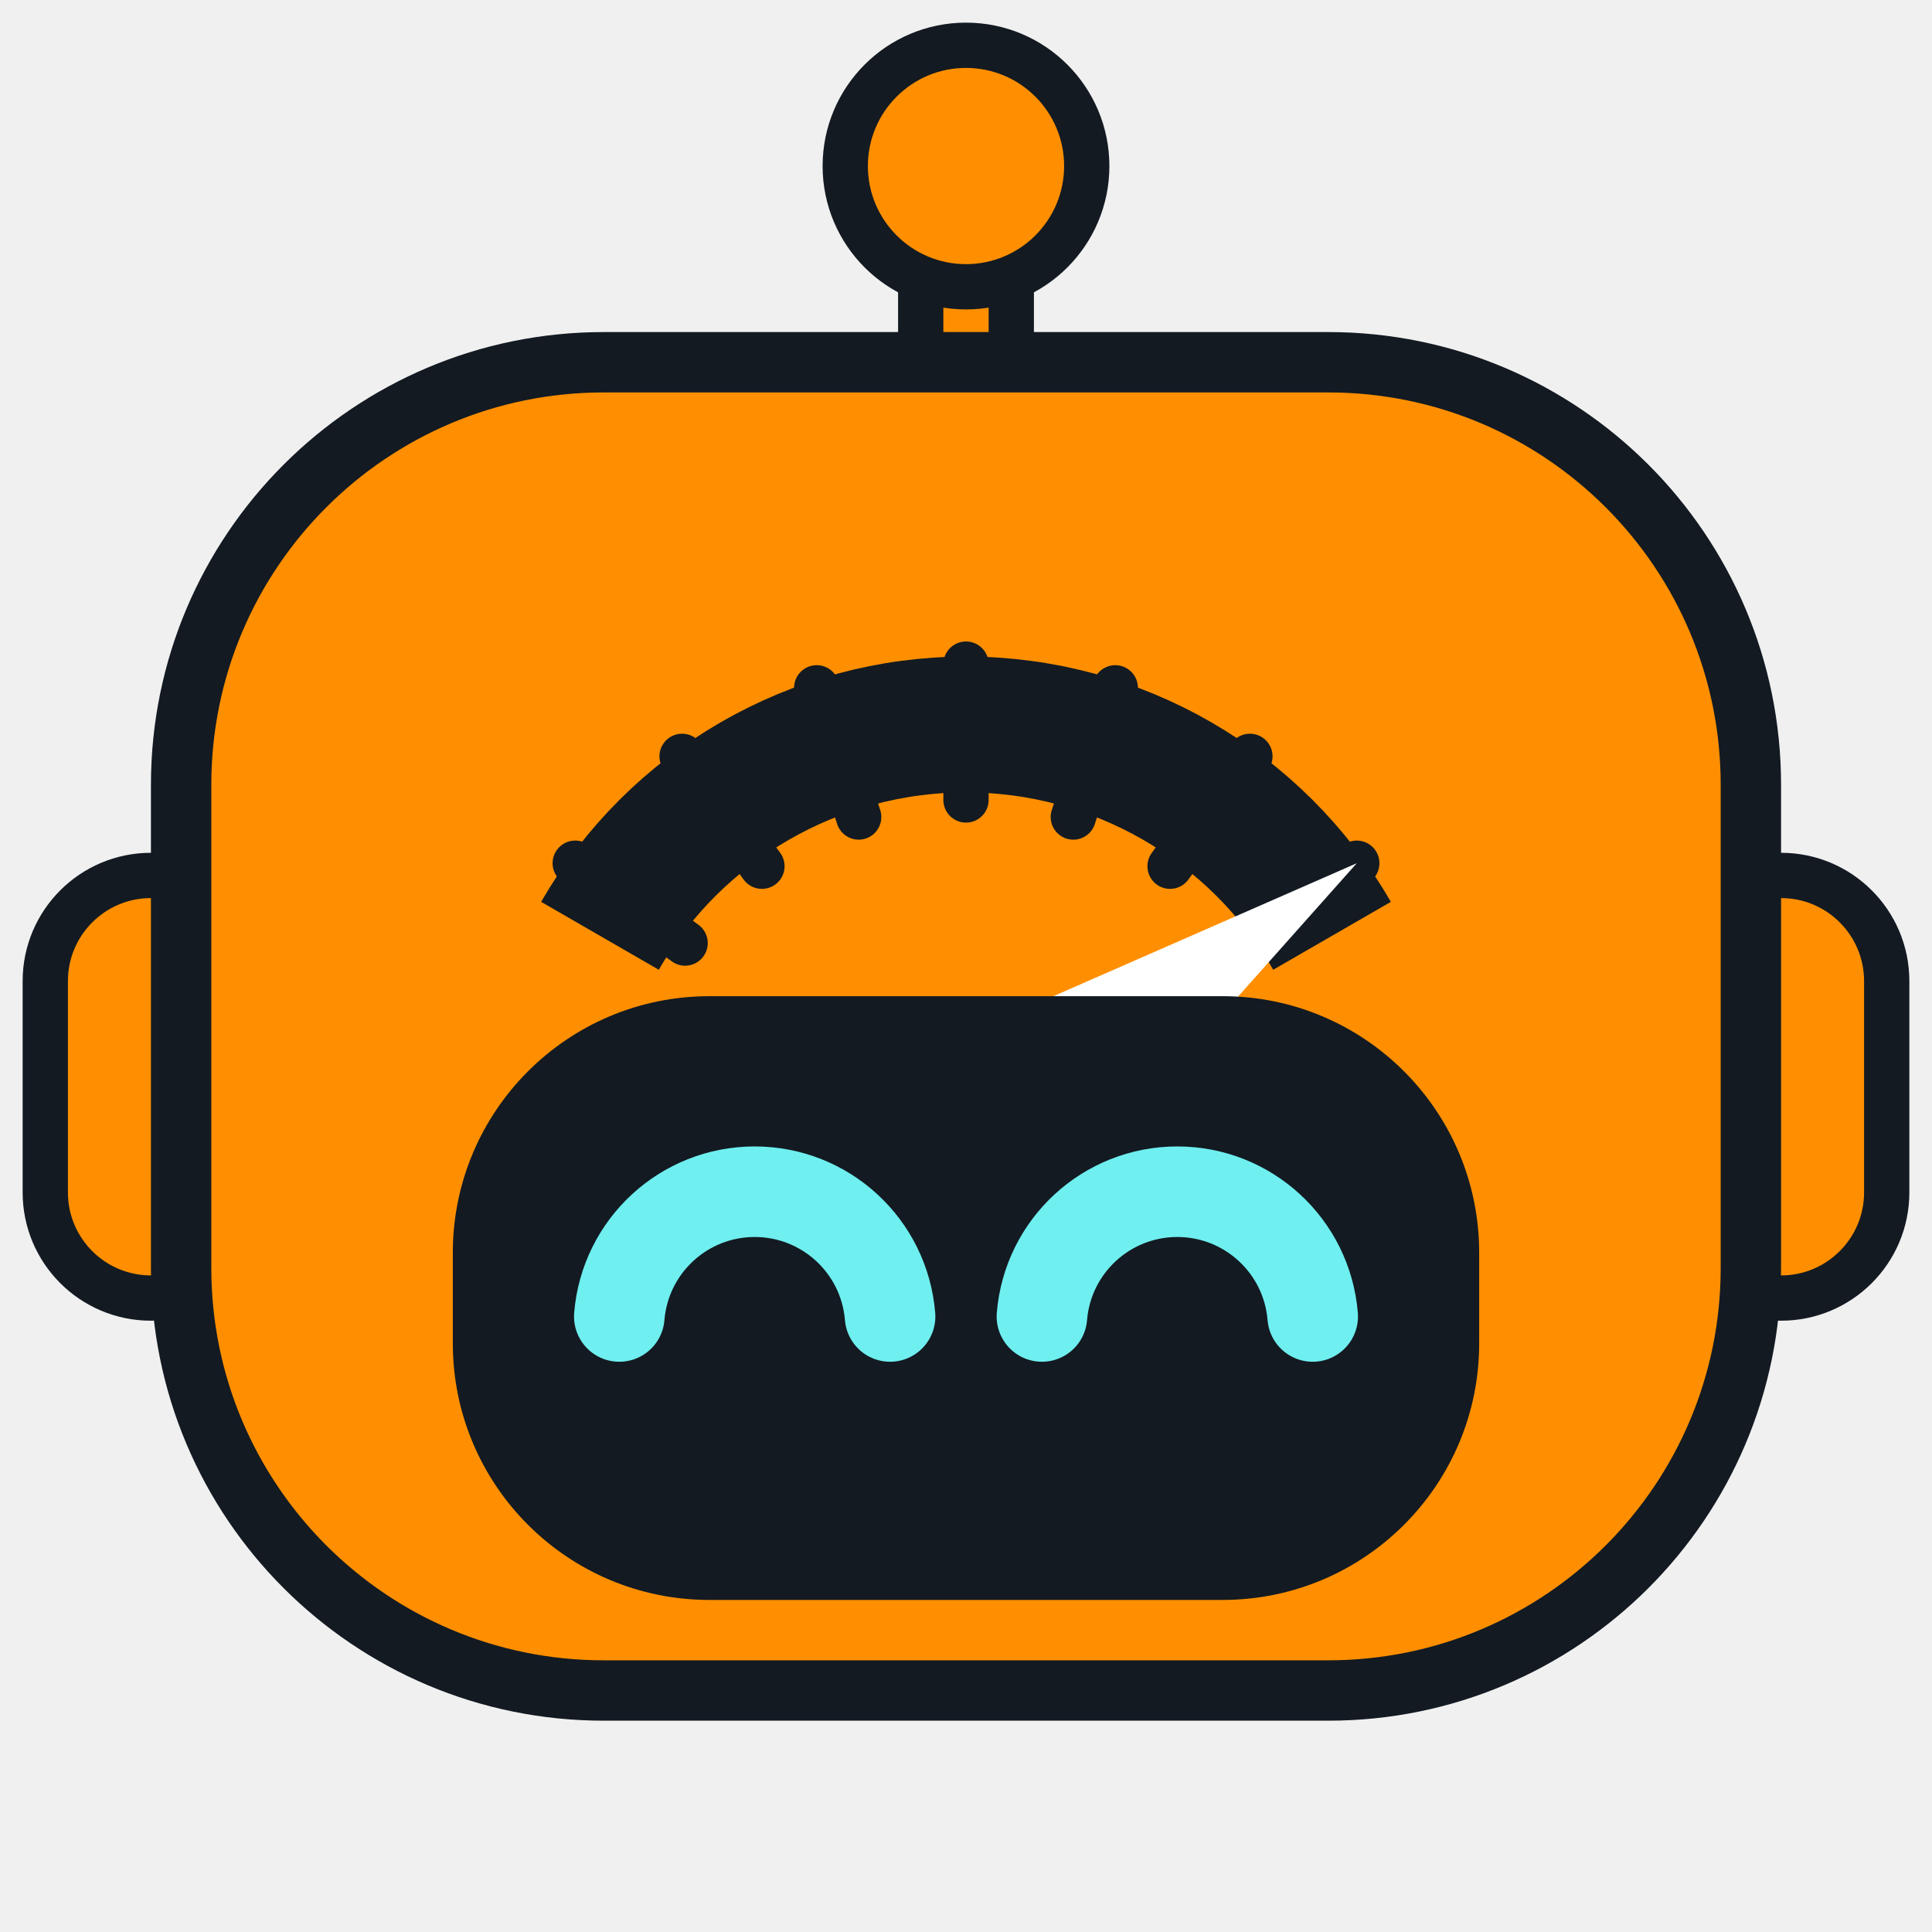
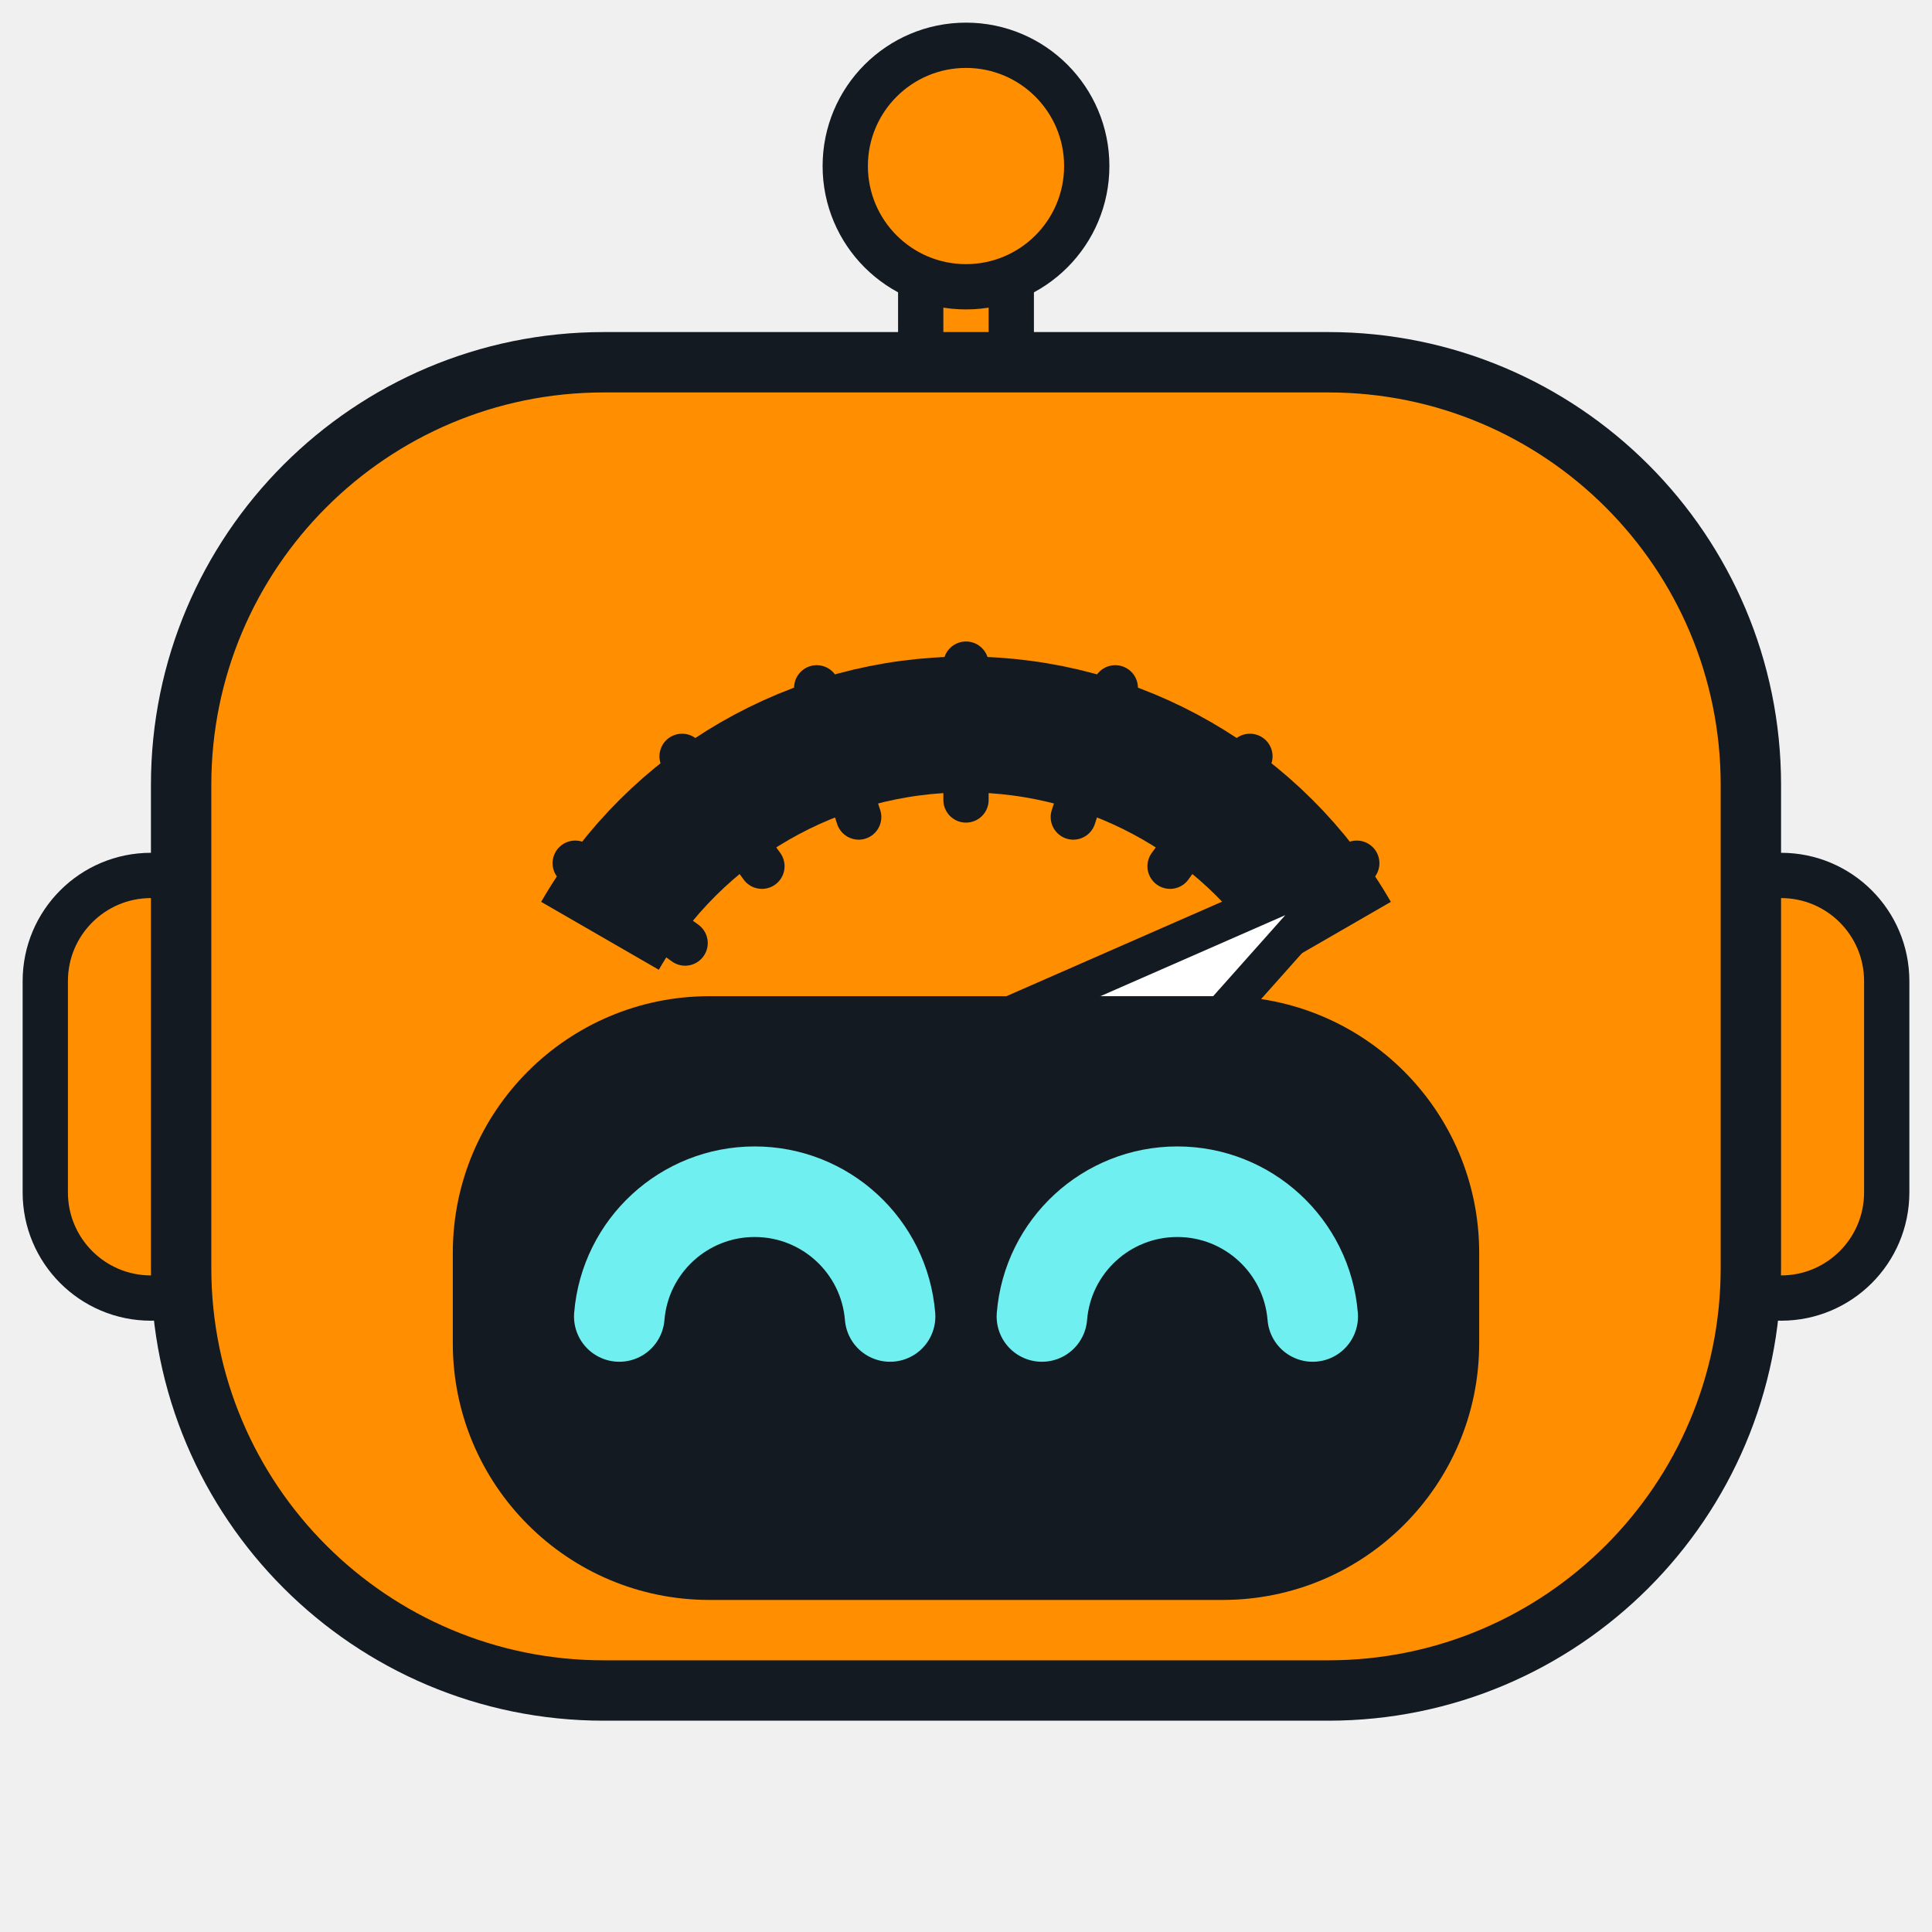
<svg xmlns="http://www.w3.org/2000/svg" viewBox="0 0 128 128" width="128" height="128" role="img" aria-label="Adjent robot ahead">
  <g id="antenna">
    <rect x="61" y="12" width="6" height="18" rx="3" fill="#FF8F00" stroke="#131A22" stroke-width="3" />
    <circle cx="64" cy="11" r="8" fill="#FF8F00" stroke="#131A22" stroke-width="3" />
  </g>
  <g id="pods">
    <rect x="3" y="58" width="14" height="28" rx="7" fill="#FF8F00" stroke="#131A22" stroke-width="3" />
    <rect x="111" y="58" width="14" height="28" rx="7" fill="#FF8F00" stroke="#131A22" stroke-width="3" />
  </g>
  <g id="head">
    <rect x="12" y="24" width="104" height="88" rx="28" fill="#FF8F00" stroke="#131A22" stroke-width="4" />
  </g>
  <g id="gauge">
    <path d="M39.75 62 A28 28 0 0 1 88.25 62" fill="none" stroke="#131A22" stroke-width="9" stroke-linecap="butt" />
    <path d="M45.39 62.48 L38.11 57.19" stroke="#131A22" stroke-width="3" stroke-linecap="round" />
    <path d="M50.48 57.39 L45.19 50.11" stroke="#131A22" stroke-width="3" stroke-linecap="round" />
    <path d="M56.89 54.13 L54.11 45.57" stroke="#131A22" stroke-width="3" stroke-linecap="round" />
    <path d="M64 53 L64 44" stroke="#131A22" stroke-width="3" stroke-linecap="round" />
    <path d="M71.11 54.13 L73.89 45.57" stroke="#131A22" stroke-width="3" stroke-linecap="round" />
    <path d="M77.52 57.39 L82.81 50.11" stroke="#131A22" stroke-width="3" stroke-linecap="round" />
    <path d="M82.61 62.48 L89.89 57.19" stroke="#131A22" stroke-width="3" stroke-linecap="round" />
  </g>
  <g id="needle">
-     <path d="M89.89 57.19 L59.89 70.34 L68.11 81.66 Z" fill="#FFFFFF" />
+     <path d="M89.89 57.19 L59.89 70.34 L68.11 81.66 Z" fill="#FFFFFF" stroke="#131A22" stroke-width="2.5" stroke-linejoin="round" />
  </g>
  <g id="visor">
    <rect x="30" y="66" width="68" height="40" rx="17" fill="#131A22" />
  </g>
  <g id="eyes">
    <path d="M41.03 87.22 A9 9 0 0 1 58.97 87.22" fill="none" stroke="#6FEFEF" stroke-width="6" stroke-linecap="round" />
    <path d="M69.03 87.22 A9 9 0 0 1 86.97 87.22" fill="none" stroke="#6FEFEF" stroke-width="6" stroke-linecap="round" />
  </g>
</svg>
